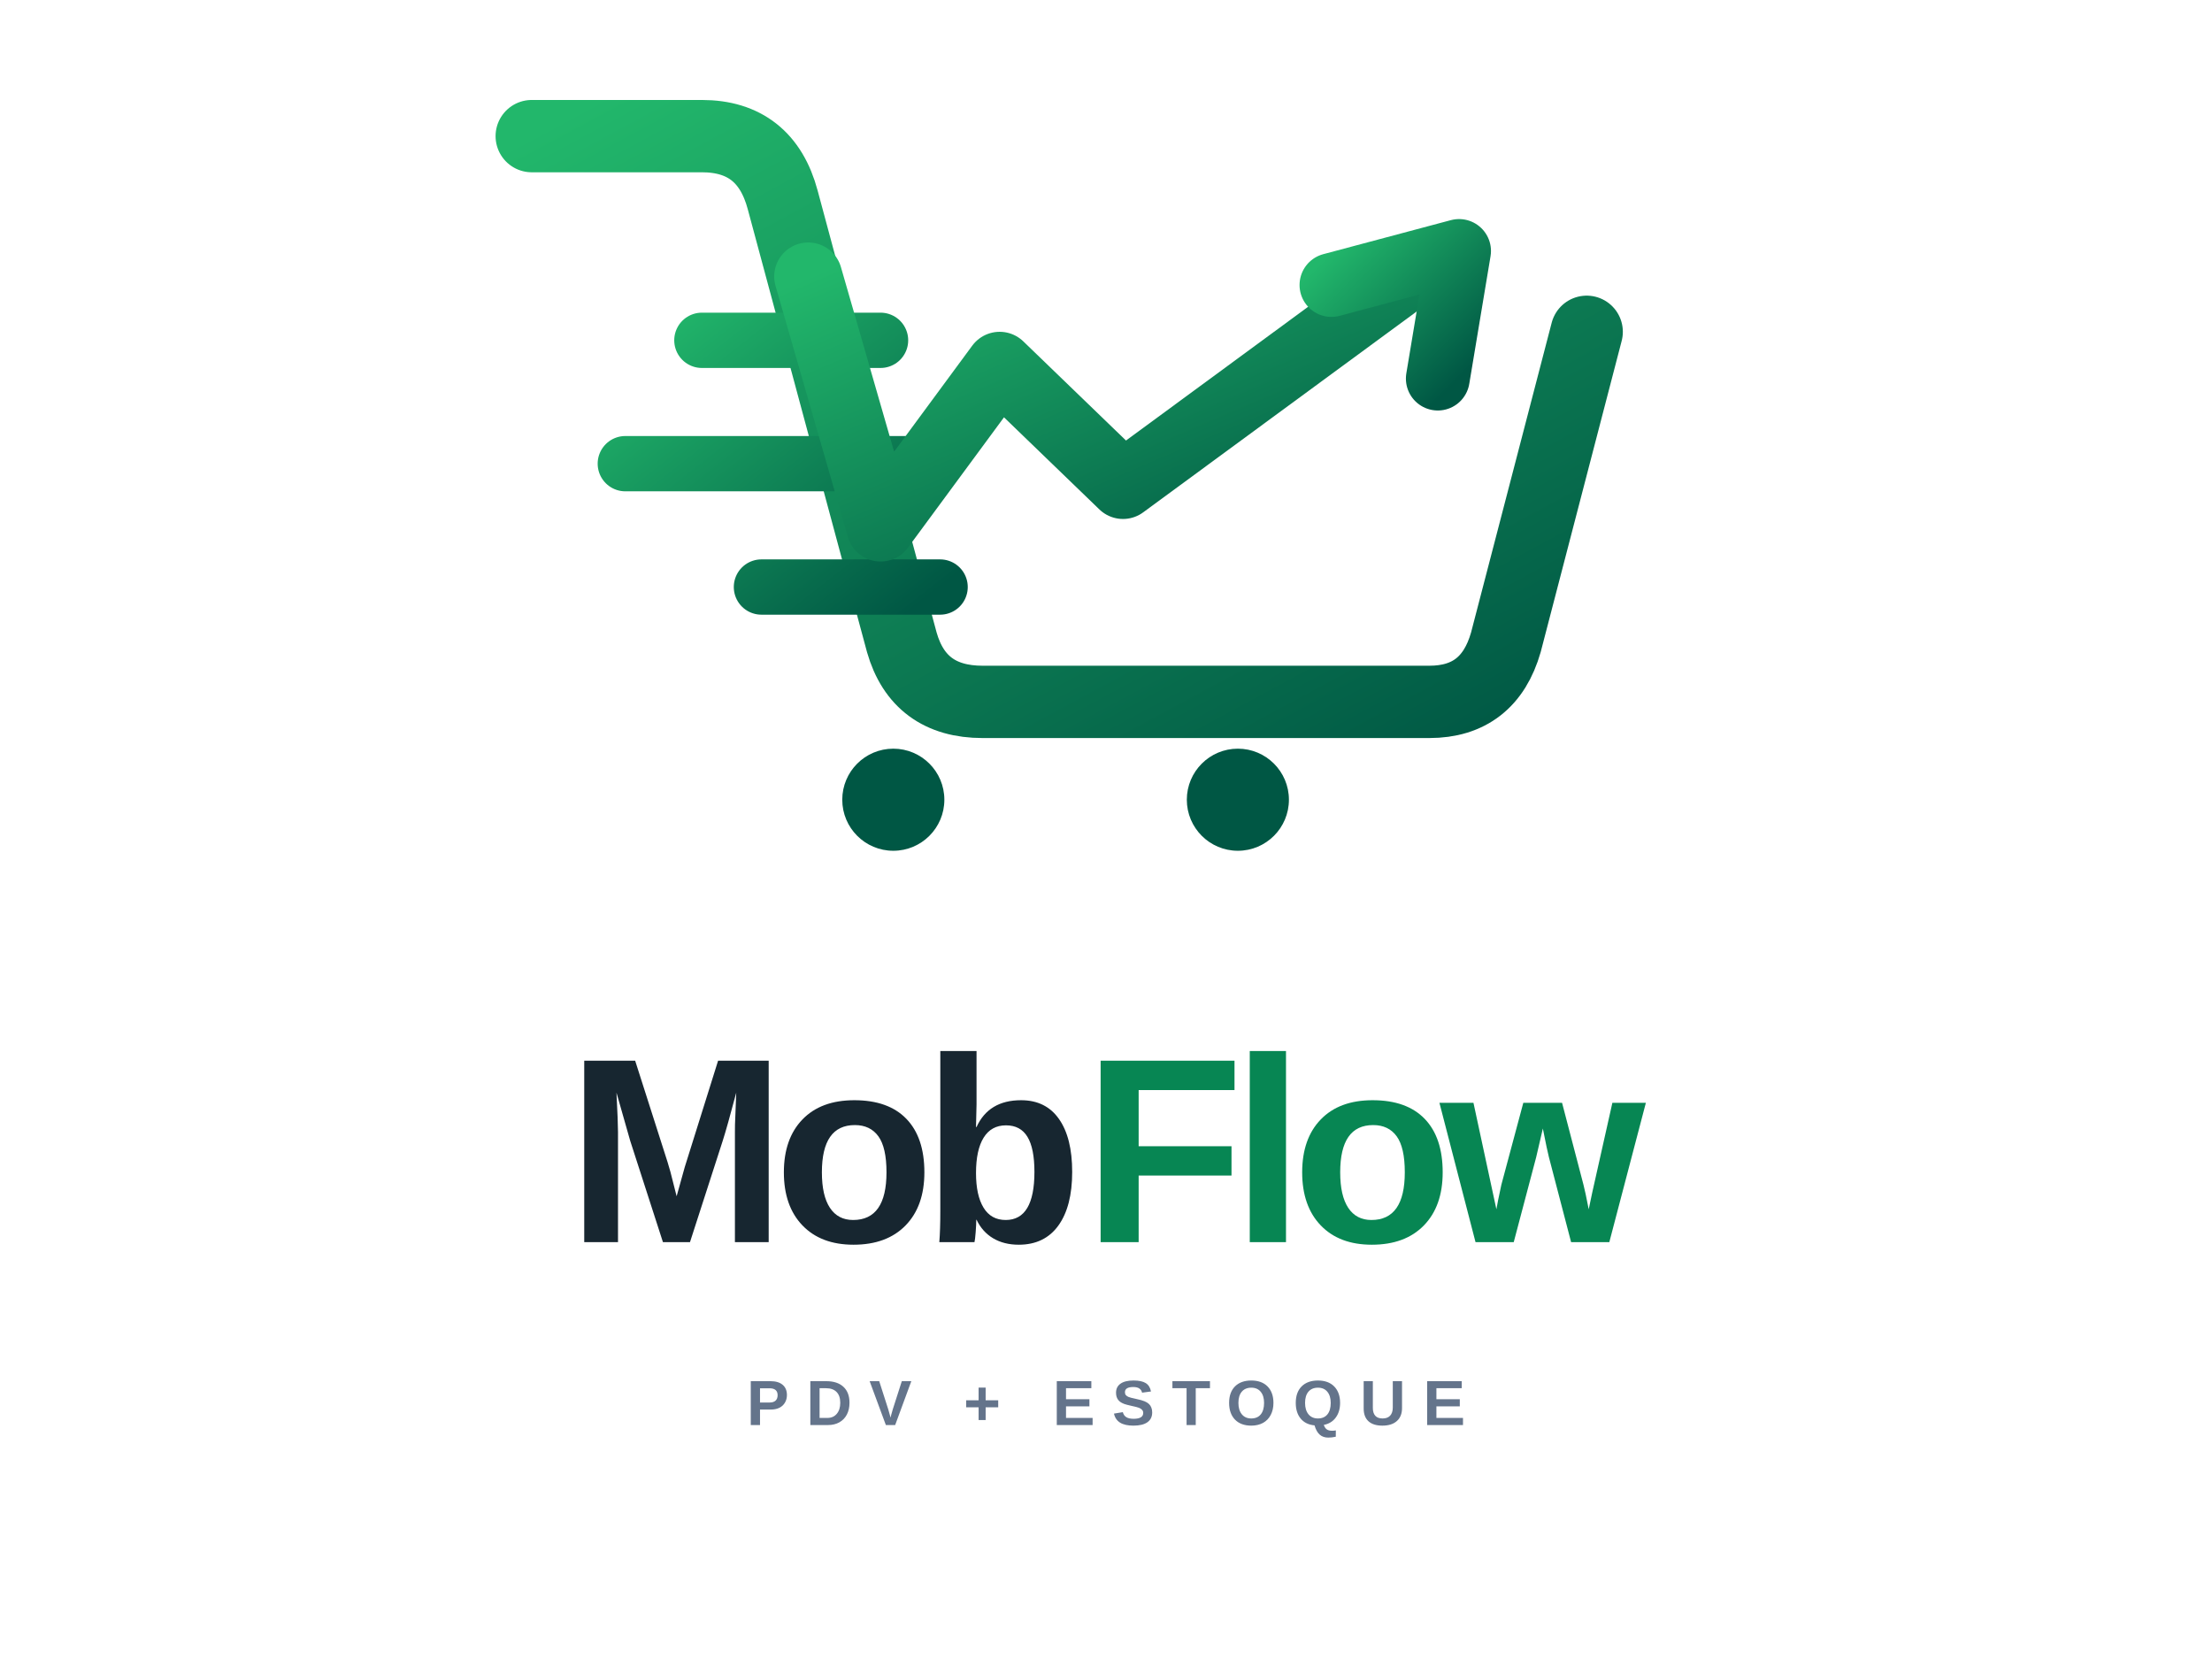
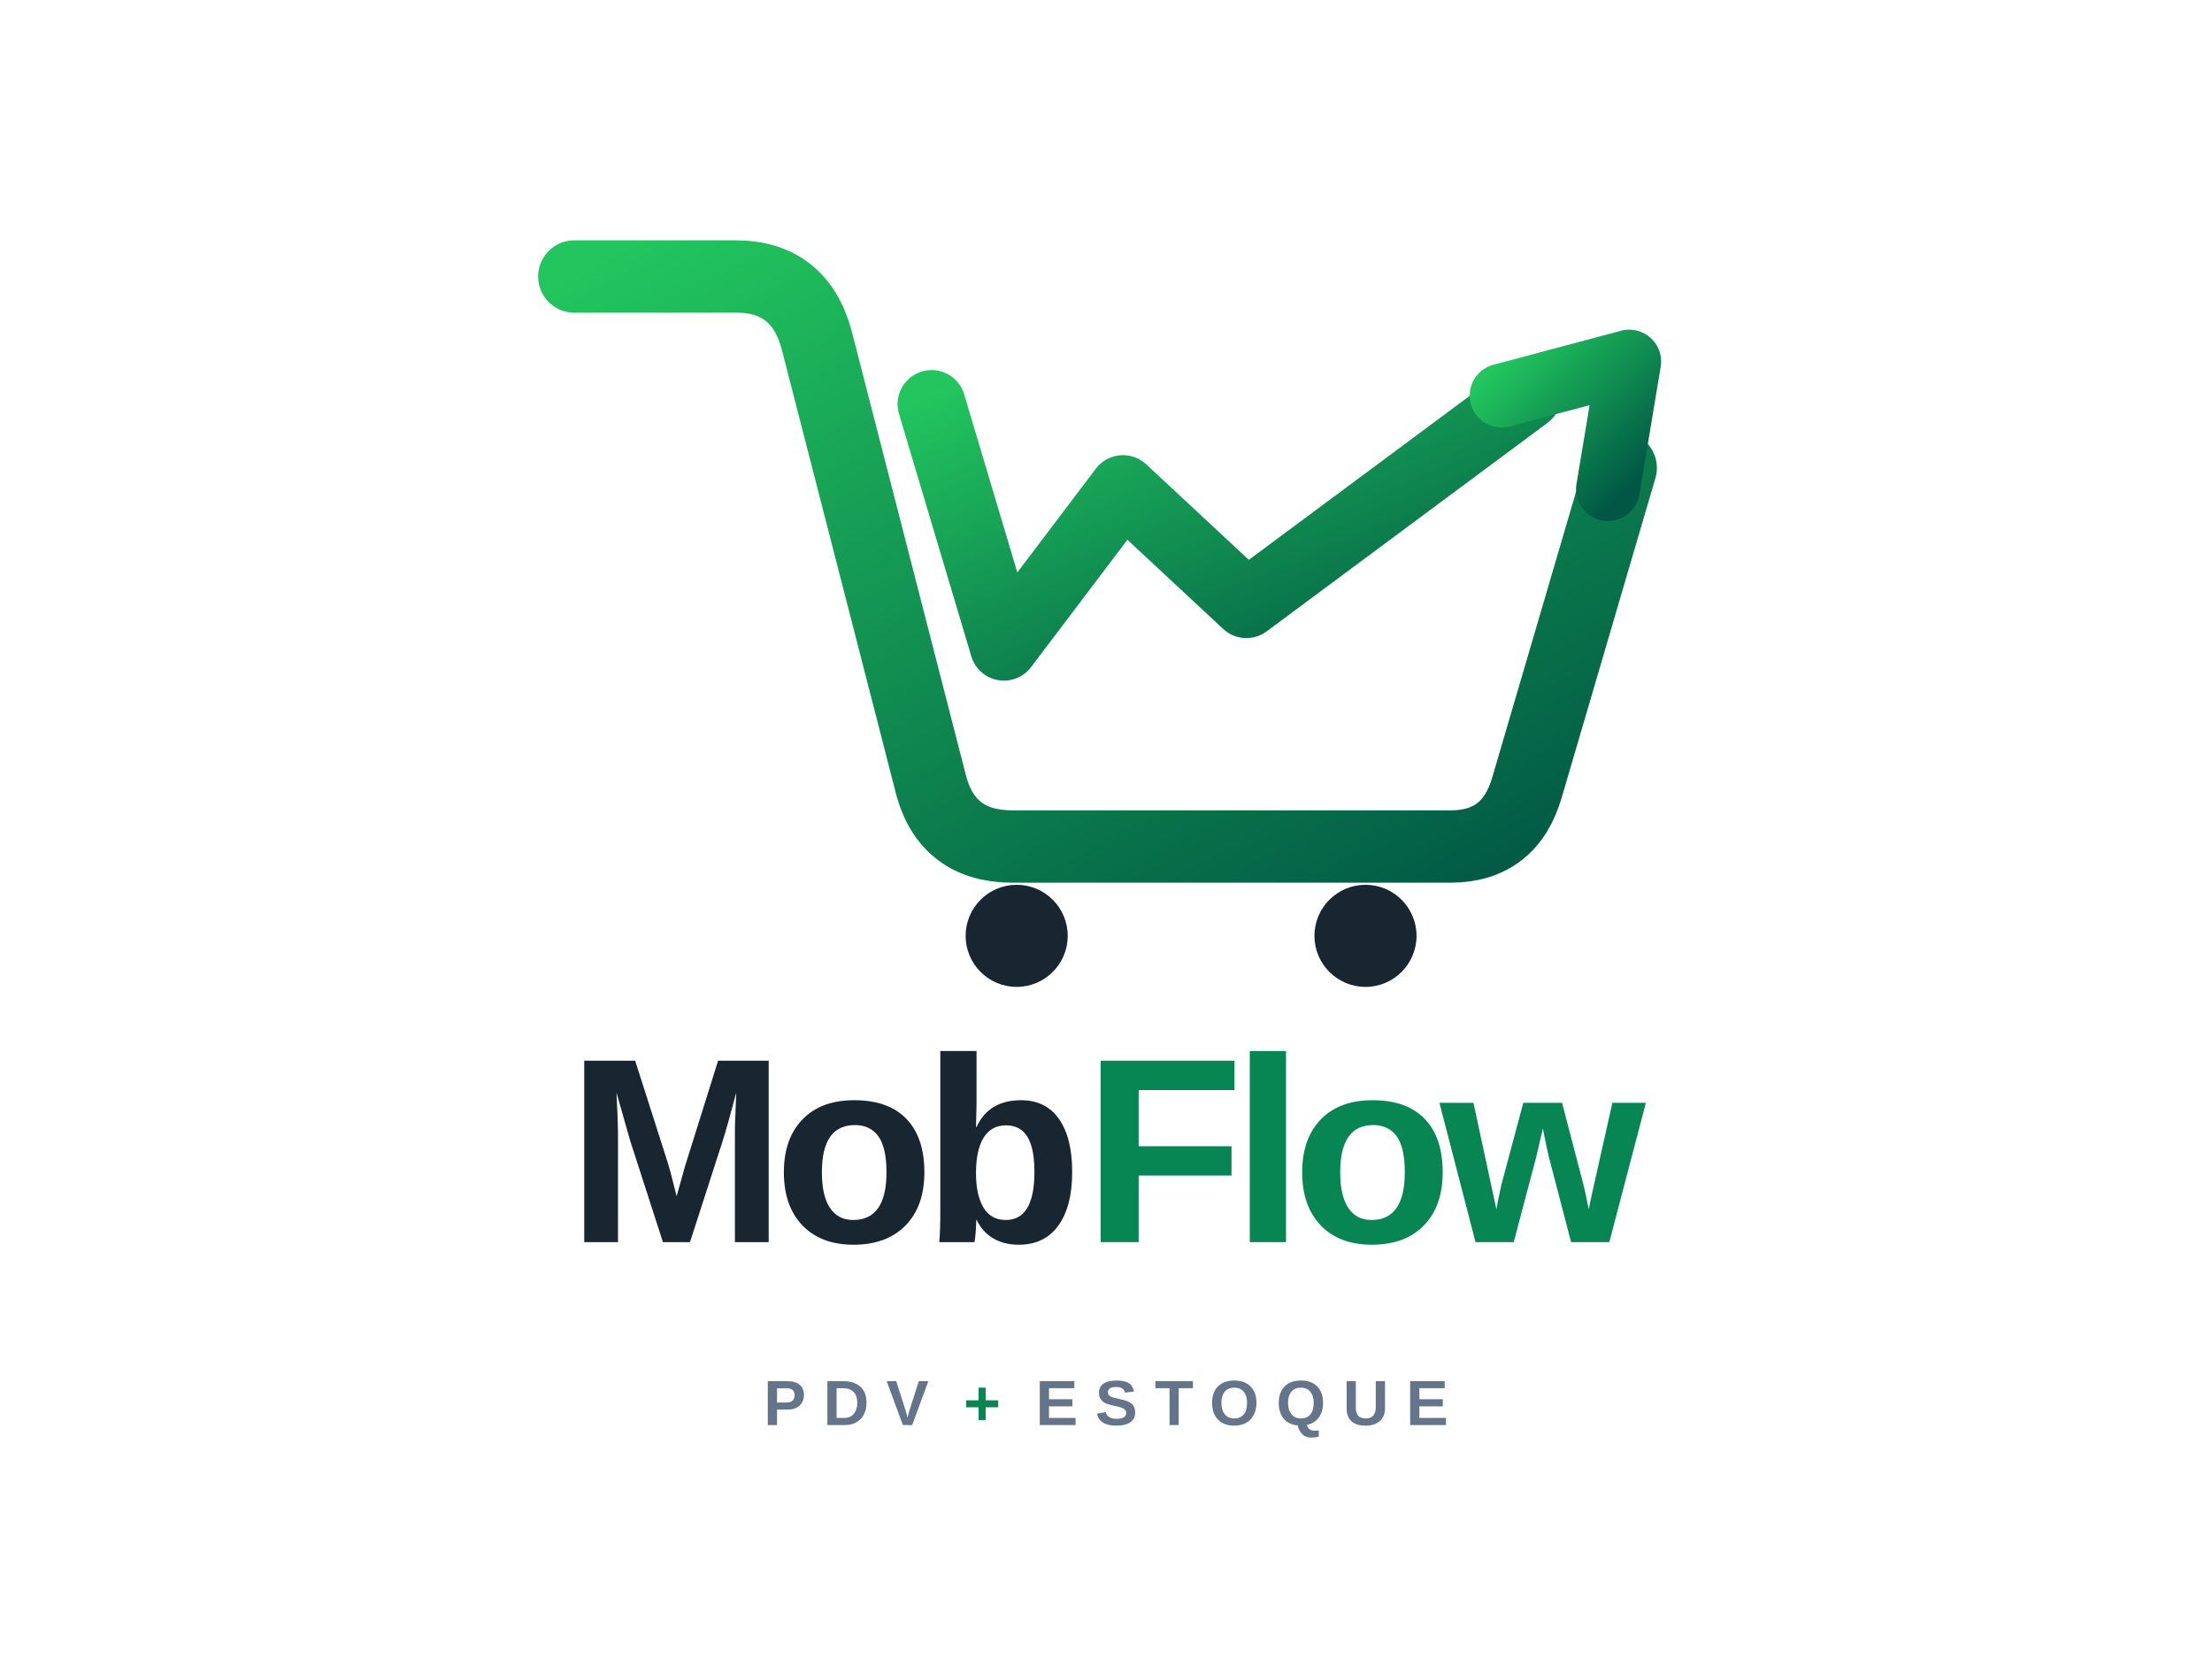
<svg xmlns="http://www.w3.org/2000/svg" viewBox="0 0 520 390" role="img" aria-label="MobFlow — PDV e estoque">
  <defs>
    <linearGradient id="green" x1="0" y1="0" x2="1" y2="1">
-       <stop offset="0" stop-color="#22b76b" />
+       <stop offset="0" stop-color="#22c55e" />
      <stop offset="1" stop-color="#005744" />
    </linearGradient>
  </defs>
-   <g transform="translate(105 10)" fill="none" stroke="url(#green)" stroke-width="17" stroke-linecap="round" stroke-linejoin="round">
-     <path d="M20 22h40q15 0 19 15l28 104q4 14 19 14h105q14 0 18-14l19-73" />
-     <path d="M60 70h42M42 99h66M74 128h42" stroke-width="13" />
-     <path d="M85 55l17 59 28-38 29 28 64-47" stroke-width="16" />
-     <path d="M208 57l30-8-5 30" stroke-width="15" />
-     <circle cx="105" cy="178" r="12" fill="#005744" stroke="none" />
-     <circle cx="186" cy="178" r="12" fill="#005744" stroke="none" />
+   <g fill="none" stroke="url(#green)" stroke-linecap="round" stroke-linejoin="round">
+     <path d="M72 126h63" stroke-width="14" />
+     <path d="M52 157h91" stroke-width="14" />
+     <path d="M92 188h57" stroke-width="14" />
+     <g stroke-width="17">
+       <path d="M135 65h38q15 0 19 15l27 105q4 14 19 14h103q14 0 18-14l22-75" />
+       <path d="M219 95l17 57 28-37 29 27 66-49" stroke-width="16" />
+       <path d="M353 93l30-8-5 30" stroke-width="15" />
+     </g>
+     <circle cx="239" cy="220" r="12" fill="#172630" stroke="none" />
+     <circle cx="321" cy="220" r="12" fill="#172630" stroke="none" />
  </g>
  <text x="260" y="292" text-anchor="middle" font-family="Arial, Helvetica, sans-serif" font-size="62" font-weight="800" letter-spacing="-3" fill="#172630">Mob<tspan fill="#078653">Flow</tspan>
  </text>
-   <text x="260" y="335" text-anchor="middle" font-family="Arial, Helvetica, sans-serif" font-size="15" font-weight="600" letter-spacing="4" fill="#64748b">PDV + ESTOQUE</text>
+   <text x="260" y="335" text-anchor="middle" font-family="Arial, Helvetica, sans-serif" font-size="15" font-weight="600" letter-spacing="4" fill="#64748b">PDV <tspan fill="#078653">+</tspan> ESTOQUE</text>
</svg>
